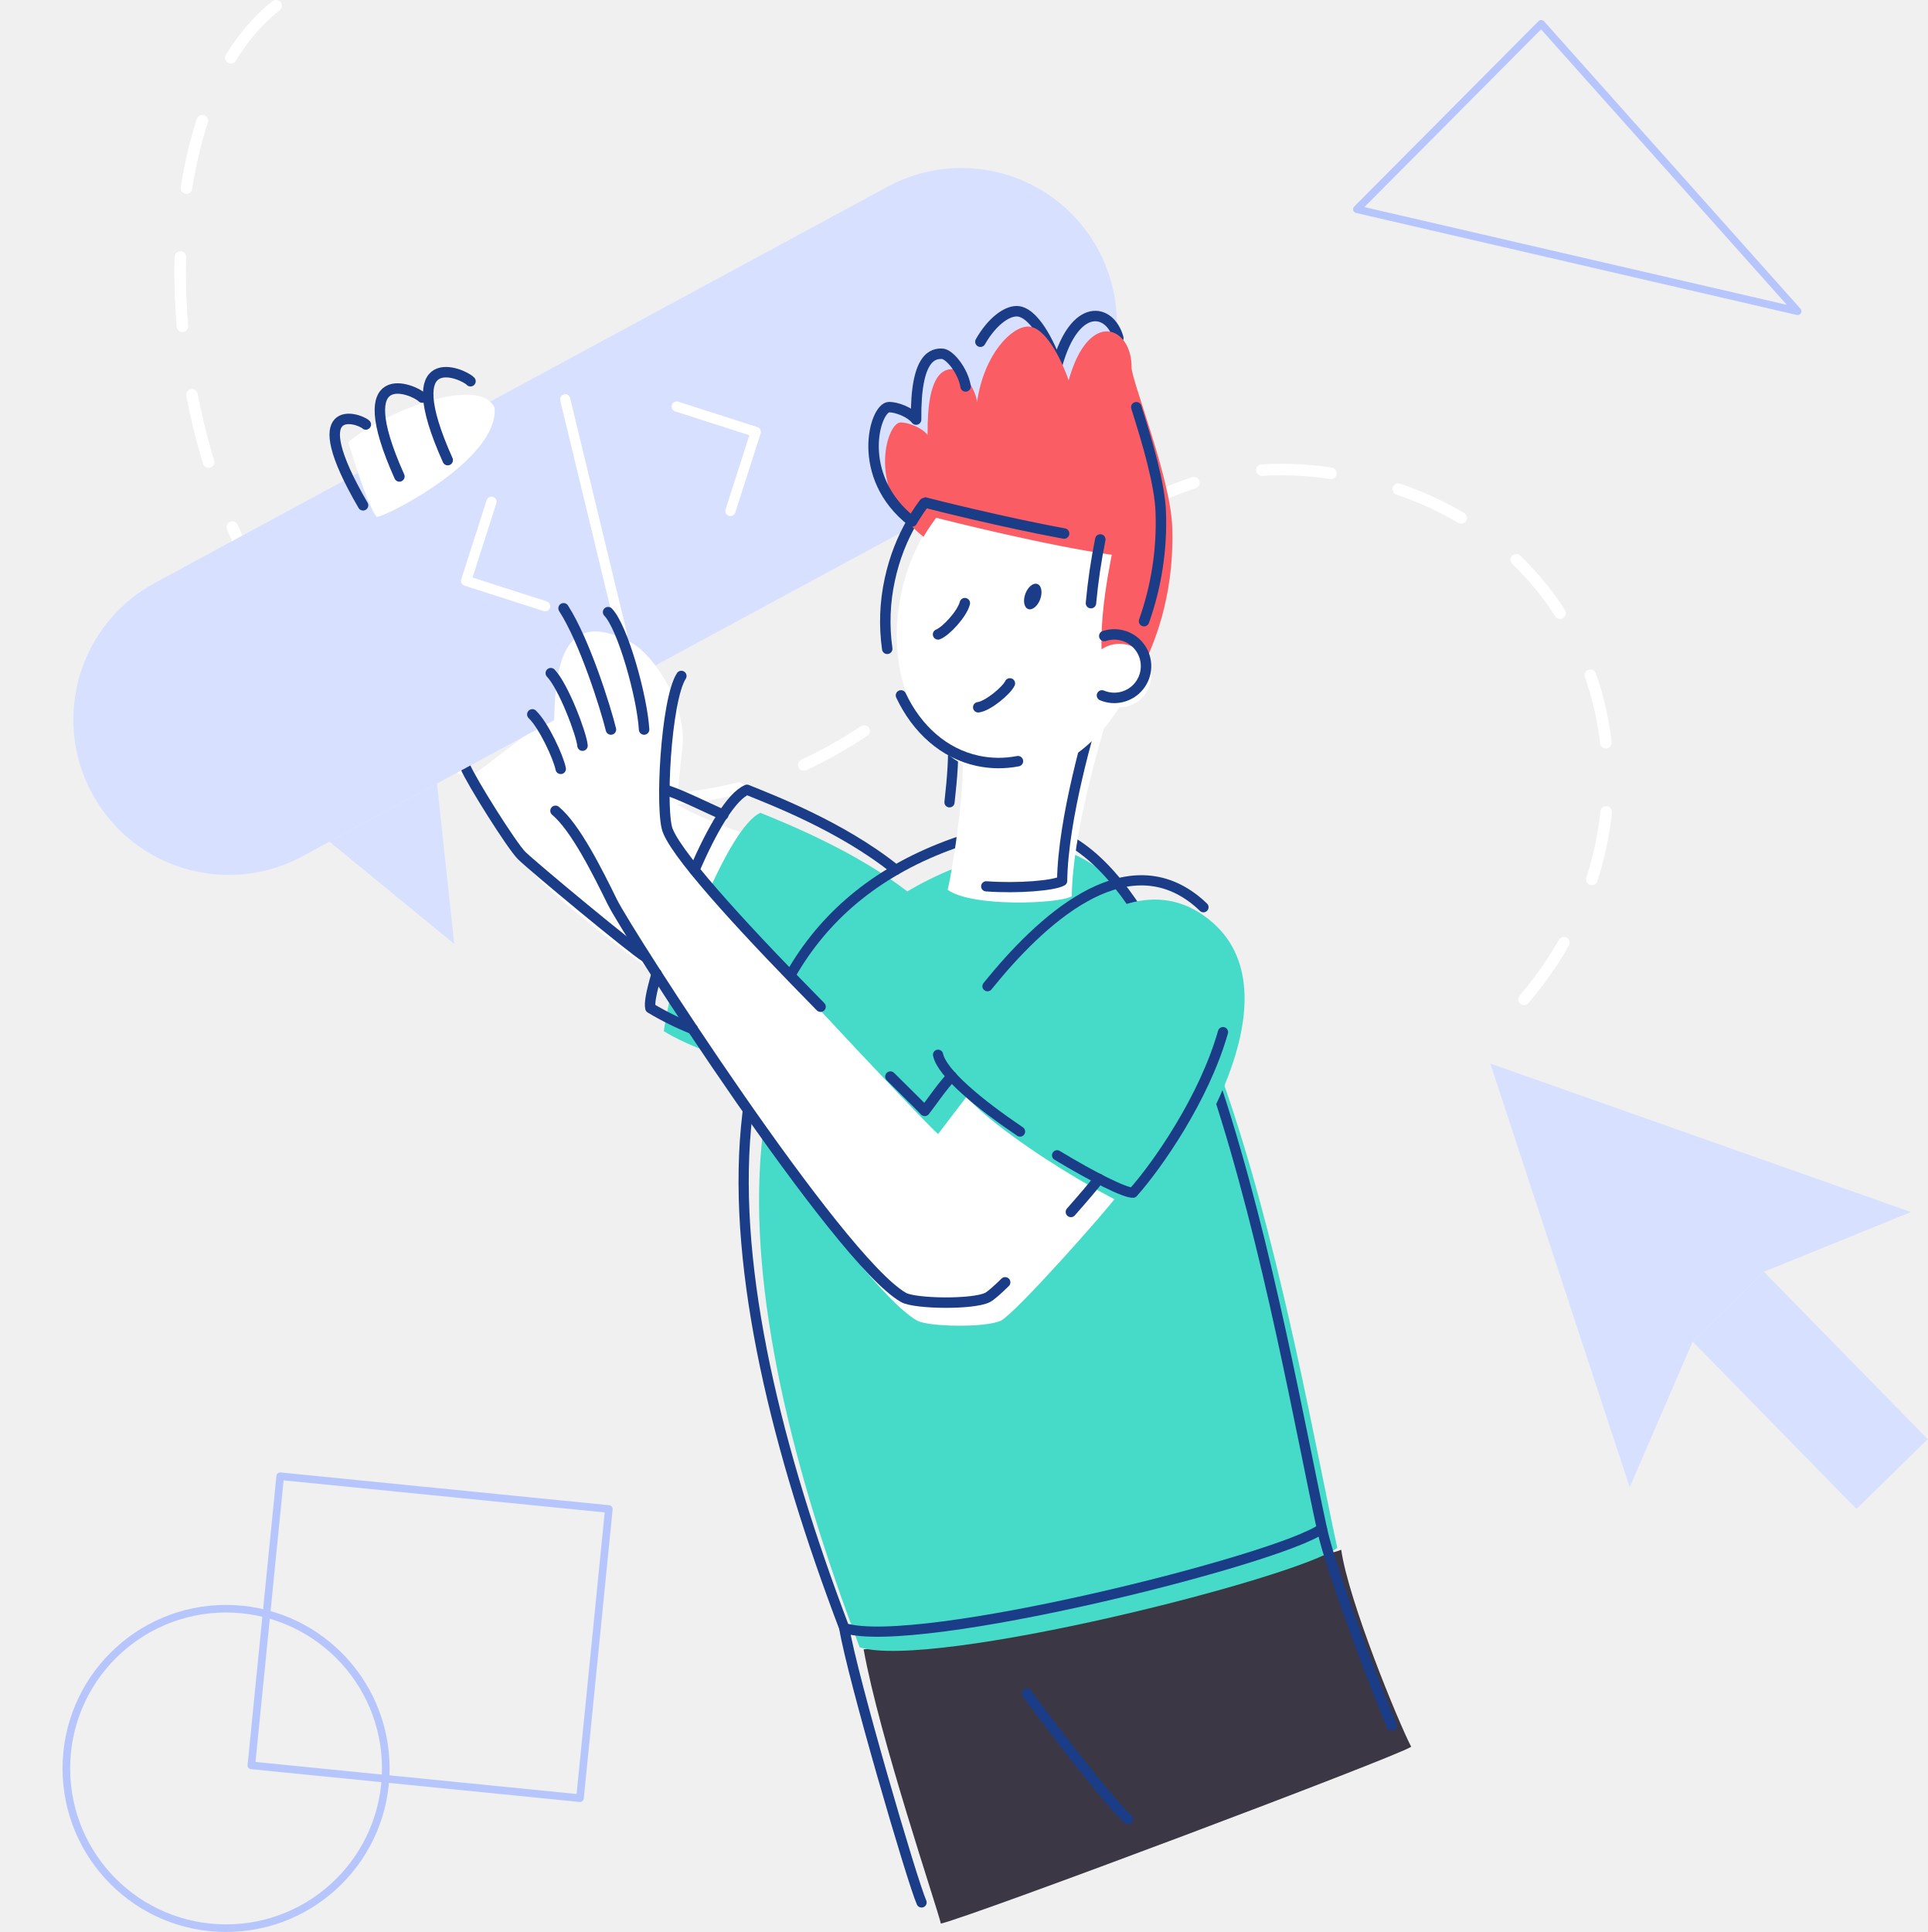
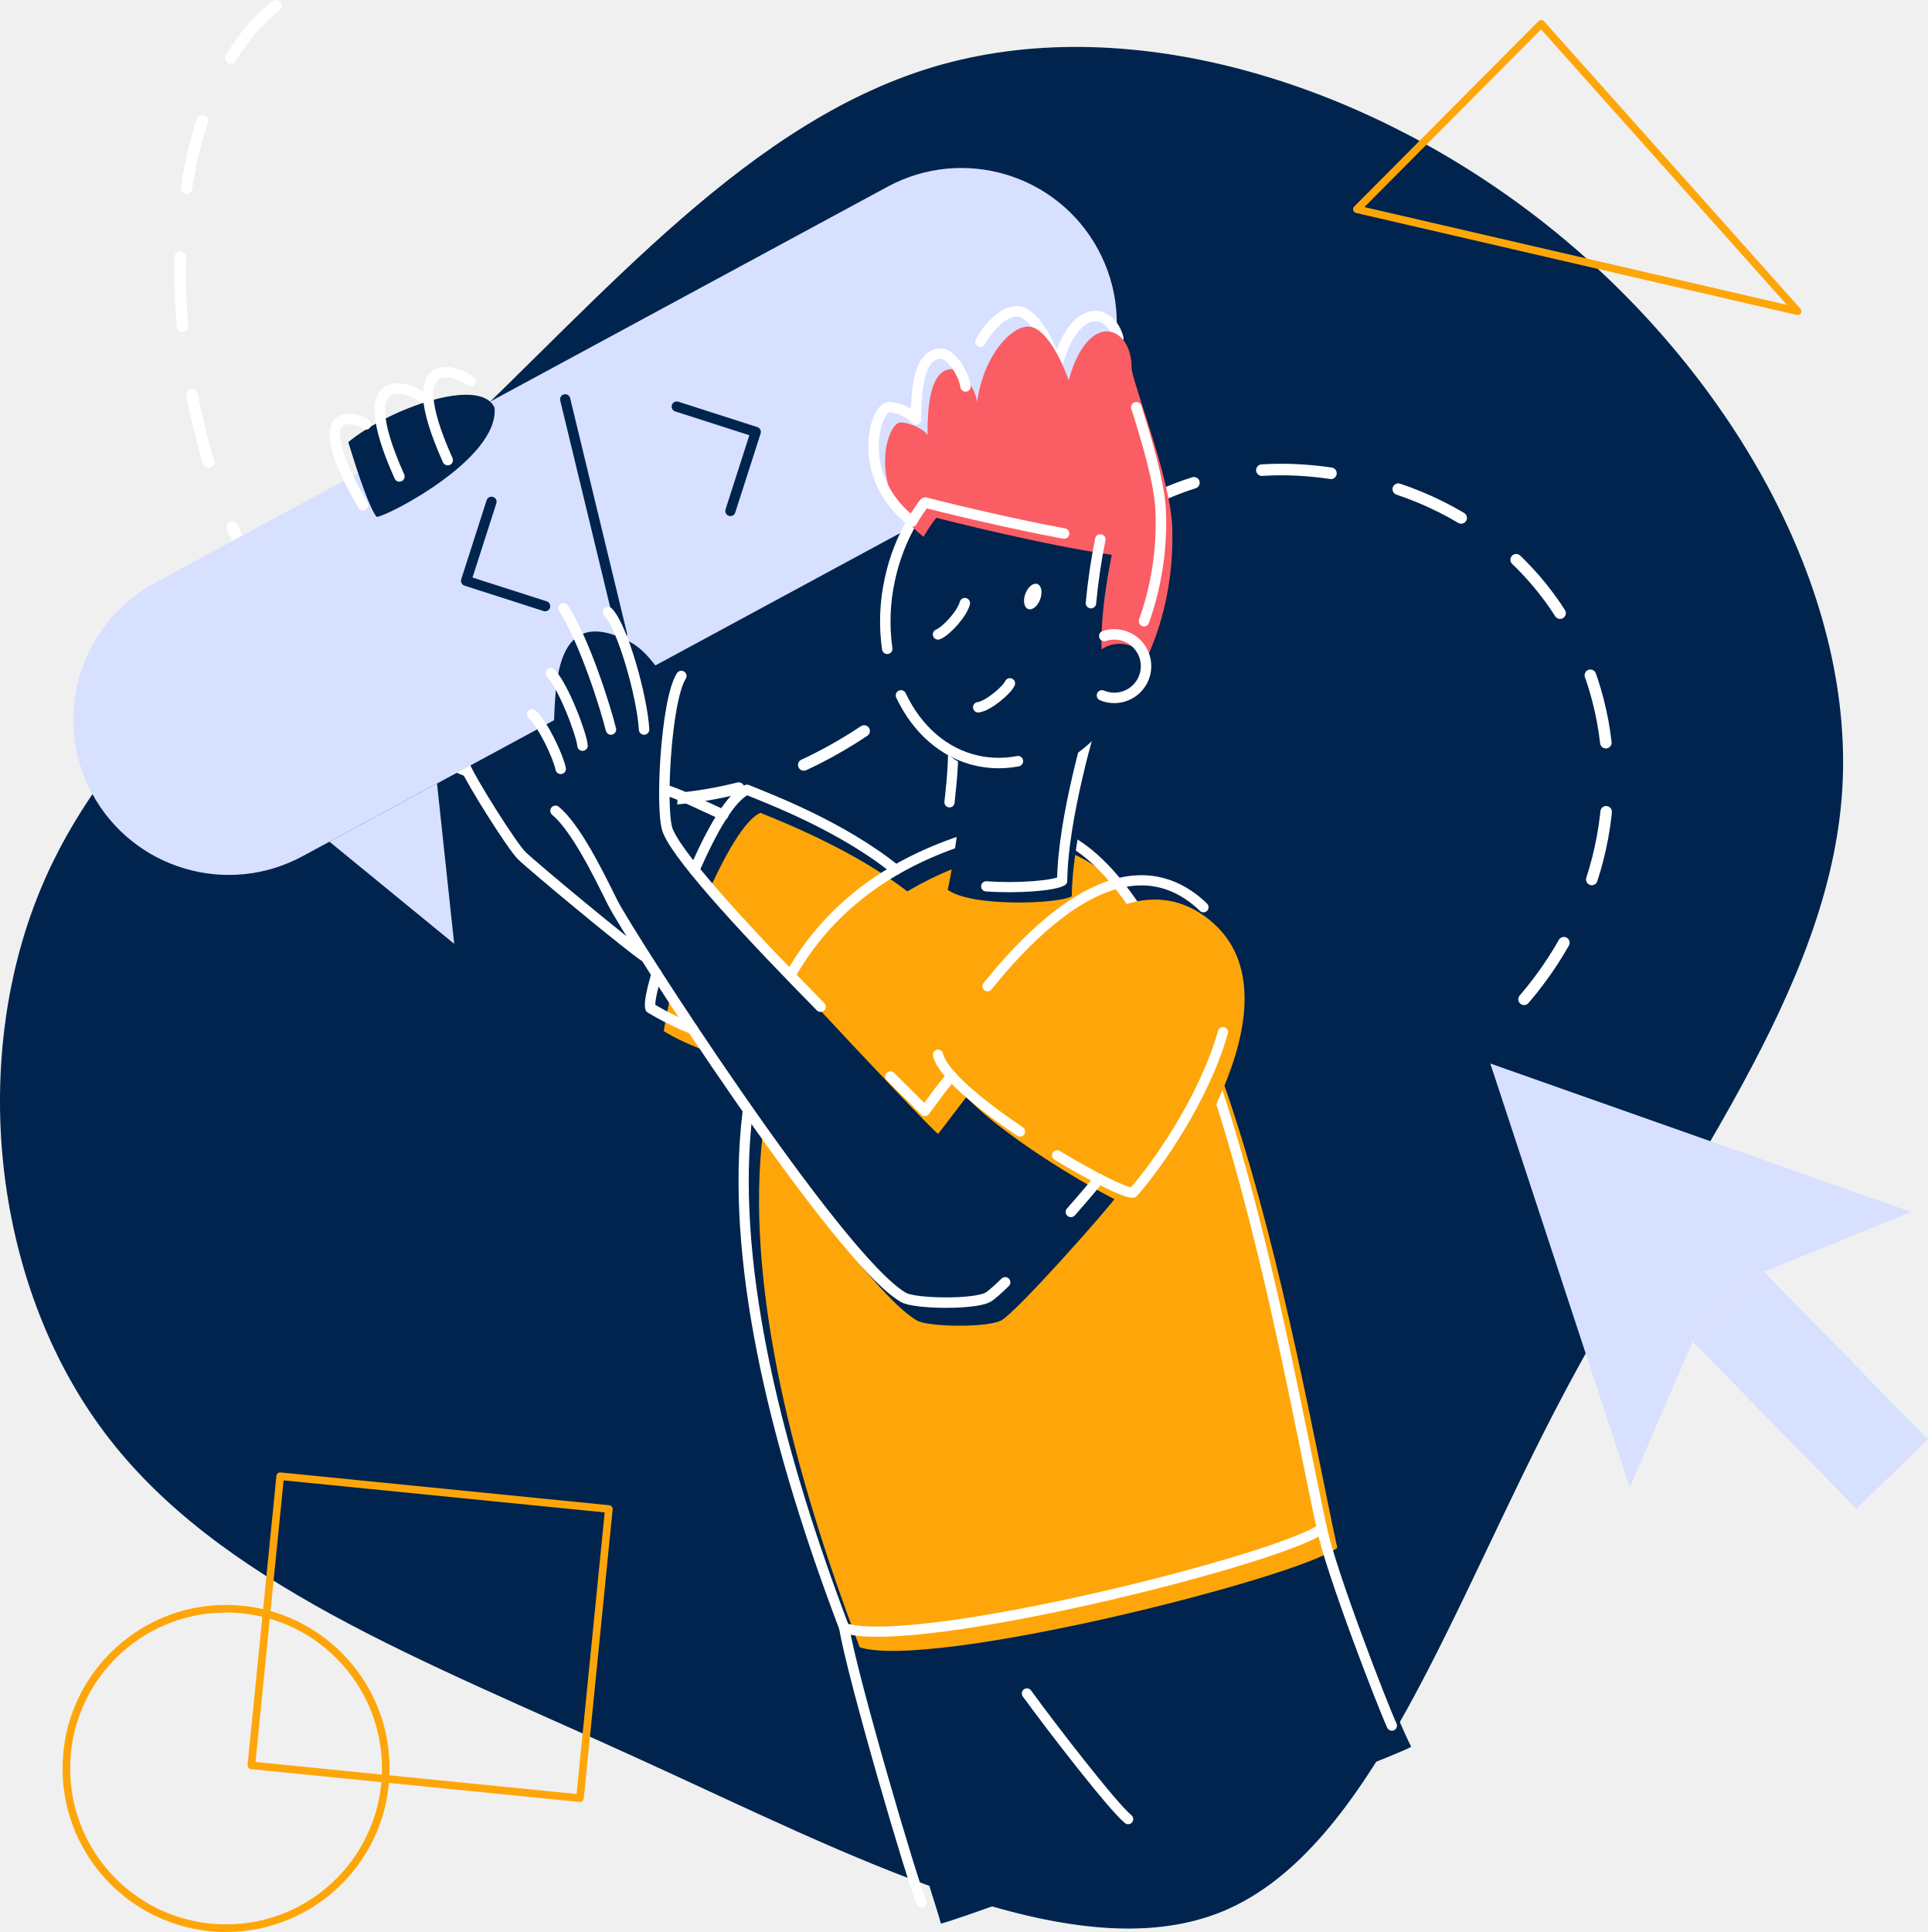
<svg xmlns="http://www.w3.org/2000/svg" viewBox="0 0 1001.79 1003.94">
  <defs>
-     <style>.cls-1{fill:#f0f0f0;}.cls-10,.cls-2,.cls-4,.cls-7,.cls-9{fill:none;stroke-linecap:round;stroke-linejoin:round;}.cls-2,.cls-7{stroke:#fff;}.cls-2{stroke-width:6px;stroke-dasharray:36;}.cls-3{fill:#fff;}.cls-4,.cls-9{stroke:#1b3c87;}.cls-4{stroke-width:5.43px;}.cls-5{fill:#3b3744;}.cls-6{fill:#d7e0ff;}.cls-7,.cls-9{stroke-width:5.3px;}.cls-8{fill:#46dbc9;}.cls-10{stroke:#b6c6fc;stroke-width:3.95px;}.cls-11{fill:#fb5d64;}.cls-12{fill:#1b3c87;}</style>
+     <style>.cls-1{fill:#00244d;}.cls-10,.cls-2,.cls-4,.cls-7,.cls-9{fill:none;stroke-linecap:round;stroke-linejoin:round;}.cls-2{stroke:#fff;}.cls-7{stroke:#00244d;}.cls-2{stroke-width:6px;stroke-dasharray:36;}.cls-3{fill:#00244d;}.cls-4,.cls-9{stroke:#fff;}.cls-4{stroke-width:5.43px;}.cls-5{fill:#00244d;}.cls-6{fill:#d7e0ff;}.cls-7,.cls-9{stroke-width:5.3px;}.cls-8{fill:#FEA609;}.cls-10{stroke:#FEA609;stroke-width:3.95px;}.cls-11{fill:#fb5d64;}.cls-12{fill:#fff;}</style>
  </defs>
  <g id="Layer_2" data-name="Layer 2">
    <g id="vector">
      <path class="cls-1" d="M804.85,117.73c93.76,75,158.93,187.75,152.53,292.48-6.4,104.51-84.61,201-143.84,312.38S713.61,960.65,635.62,993.12c-78.2,32.48-193.92-29.27-305.06-79.81-111.14-50.76-217.7-90.55-276.47-169.22-58.78-78.44-70.21-196-31.56-285.4s127.15-150.93,209.24-228C314.1,153.63,390,61.24,489.27,33.57S710.86,42.72,804.85,117.73Z" />
      <path class="cls-2" d="M143.47,3C49.86,76.26,84.7,372.94,276.63,410.37,501.4,454.2,516.59,224.72,687,245.3c148.19,17.91,192.67,178.15,100.91,278.63" />
      <path class="cls-3" d="M348.29,510.08c-11-4.21-65.92-48.52-70.2-55.51s-32.7-51.42-32.7-51.42l47.84-36.48s43.1,38.74,51.49,46.54,40.81,20.25,44.33,20.24S348.29,510.08,348.29,510.08Z" />
      <path class="cls-4" d="M335.68,497.47c-6.56-3.78-59.38-47.7-64.59-52.9s-26-38.3-29.34-46.21" />
      <path class="cls-5" d="M697,805.31c-11.26,5-213.17,51.31-248.2,51.73,8.07,45.18,38.05,133.57,40.15,142.54,17.93-4.35,236.32-86.5,244.41-91.89C726.65,894.76,700.71,831.59,697,805.31Z" />
      <rect class="cls-6" x="12.08" y="190.26" width="594.33" height="161.43" rx="80.72" transform="translate(-91.66 179.69) rotate(-28.4)" />
      <polyline class="cls-7" points="283.29 315 242.22 301.82 255.41 260.74" />
      <polyline class="cls-7" points="351.68 211.26 392.75 224.45 379.57 265.52" />
      <line class="cls-7" x1="293.71" y1="207.5" x2="323.25" y2="329.66" />
      <path class="cls-3" d="M257,211.84c-7.67-16.69-55.57.92-76,17.91,5.68,18.67,11.45,35.1,14.74,38.83C199.77,269,259.52,238.76,257,211.84Z" />
      <path class="cls-8" d="M474.36,465.46c-28.52-23-67.81-38.4-79.17-43.09-8.26,3.57-18.88,22.43-28.24,43.83-16.74,31.43-22,69.63-22,69.63,25.92,16.11,79.69,26.4,89.17,26.4S474.36,465.46,474.36,465.46Z" />
      <path class="cls-8" d="M527.07,441.32c100.28-24.05,146.11,263.17,167.89,363C673.63,820.2,484.42,867.84,446.76,856,377.34,673.18,353.25,483,527.07,441.32Z" />
      <path class="cls-9" d="M519.07,431.32c100.28-24.05,146.11,263.17,167.89,363C665.63,810.2,476.42,857.84,438.76,846,369.34,663.18,345.25,473,519.07,431.32Z" />
      <path class="cls-3" d="M581.06,620.66c-5.26,7.61-53.27,61.76-60.88,65.56s-37.8,3.31-43.61,0C442.62,666.9,333.15,496.84,325.24,480.74s-19.31-38.92-29.56-47.41c-1.65-12.49,7.3-28.84-8.59-48.62,2.92-13.94-5.19-75.54,41-50.74,12.16,6.65,28.88,32.72,26.57,54.19s-5.1,45.86-.48,55.88,130.1,143.59,133.34,145.21c4-5.23,19.93-26.12,19.93-26.12Z" />
      <path class="cls-8" d="M628.13,477.68c48.52,38.46-10.49,127.62-32.34,152.09-10,.44-96.86-50.7-101.31-71.68C507.07,539.3,574.06,434.81,628.13,477.68Z" />
      <path class="cls-4" d="M360,534.7a151,151,0,0,1-22-10.87c-.59-2.39.32-7.74,3.25-17.8" />
      <path class="cls-9" d="M360.86,452.13c9.36-21.4,19.07-38.19,27.33-41.76,11.36,4.69,48.84,18.69,77.36,41.65" />
      <path class="cls-4" d="M426.42,523.12c-34.09-34.64-72.8-75.77-79.23-91.08-4.29-9-1.26-68.1,6.88-80.77" />
      <path class="cls-4" d="M494.56,559.36c-5.24,5.52-9.89,12.64-14,17.89-1.18-1.36-7.93-8-17.84-17.82" />
      <path class="cls-4" d="M522.36,666.35c-4.25,4.15-7.56,7.06-9.18,7.87-7.61,3.81-37.8,3.31-43.61,0C435.62,654.9,326.15,484.84,318.24,468.74s-19.31-38.92-29.56-47.41" />
      <path class="cls-4" d="M571,612.57c-1.67,2.41-7.31,9.08-14.48,17.2" />
      <path class="cls-4" d="M334.72,379.09c-1-17-11.08-53.17-18.71-61" />
      <path class="cls-4" d="M317.49,379.09c-2.71-11.07-13.54-45.78-24.62-63" />
      <path class="cls-4" d="M302.72,387.46c-.49-5.9-9.85-30.77-16.49-37.66" />
      <path class="cls-4" d="M291.39,399.52c-1.23-6.15-8.86-22.64-14.76-28.3" />
      <path class="cls-9" d="M723.32,896.69c-5-10.83-31.59-79.64-36.36-102.38" />
      <path class="cls-9" d="M586.26,945.27c-8-6.5-39.29-47-52.59-65.28" />
      <path class="cls-9" d="M478.91,988.58c-4.64-10.21-36.05-117.39-40.15-142.54" />
      <path class="cls-4" d="M375.85,423.45c-8.18-3.62-24.82-11.9-30.61-13.08" />
      <polyline class="cls-6" points="171.2 437.36 236.03 490.45 227.1 407.13" />
      <path class="cls-4" d="M244.5,198.1c-3.94-4.17-38.79-19.07-11.83,41" />
      <path class="cls-4" d="M219.4,206.58c-4-4.17-38.79-19.07-11.84,41" />
      <path class="cls-4" d="M190.1,220.58c-3.82-3.51-33.47-13-1.42,42" />
      <polyline class="cls-6" points="916.67 660.88 993.07 629.81 774.47 552.64 846.92 772.84 879.63 697.13" />
      <polyline class="cls-6" points="916.67 660.88 1001.79 747.85 964.75 784.1 879.63 697.13" />
      <path class="cls-9" d="M530.09,588c-21.29-14.4-40.57-30.31-42.61-39.92" />
      <path class="cls-9" d="M635.55,536.33c-9.82,34.59-34.31,69.5-46.76,83.44-4.07.18-20.75-8.12-39.45-19.44" />
      <path class="cls-9" d="M513.17,512.48c27.51-34.1,70.79-74.28,108-44.8a49.93,49.93,0,0,1,4.24,3.75" />
      <polygon class="cls-10" points="800.93 12.38 705.14 108.73 934.18 161.73 800.93 12.38" />
      <rect class="cls-10" x="148.01" y="764.95" width="151" height="171.64" transform="translate(-645.25 988.65) rotate(-84.3)" />
      <circle class="cls-10" cx="117.48" cy="918.95" r="83" />
      <path class="cls-4" d="M581.17,175.66c-4.32-15.62-22.58-18.94-31.79,14-4-11.54-12.35-27.94-21.06-27.94-5.44,0-13,5.62-18.83,15.86" />
      <path class="cls-3" d="M575.58,372.07c-4.23,14.17-18.18,61.11-18.61,93.67-6.76,4-52.23,5.71-64.49-3.38,3.38-14.38,9.09-55.19,7.61-69.36C506.44,391.74,575.58,372.07,575.58,372.07Z" />
      <path class="cls-9" d="M493.43,416.91c1.47-12.84,2.35-25.28,1.66-31.91,6.35-1.26,75.49-20.93,75.49-20.93-4.23,14.17-18.18,61.11-18.61,93.67-4.14,2.46-22.8,4.05-39.46,2.83" />
      <ellipse class="cls-3" cx="531.52" cy="321.69" rx="82.51" ry="64.55" transform="translate(105.29 773.71) rotate(-77.87)" />
      <path class="cls-4" d="M529,395.53a51.81,51.81,0,0,1-20.86-.17c-17.7-3.8-31.7-16.56-39.93-34" />
      <path class="cls-4" d="M461.07,337.15a101.58,101.58,0,0,1,1.34-36C472,256.57,508,226.53,542.86,234s55.34,49.69,45.76,94.24a103.22,103.22,0,0,1-9.76,26.86" />
      <path class="cls-11" d="M596.18,342c1.28-4.31,14.28-28.88,13-68-.83-25.74-21.17-76.29-21.12-83,.17-21.31-22.18-31-32.71,6.63-4-11.54-12.35-27.94-21.06-27.94s-22.88,14.38-26.53,39.08c-1.21-7.9-8.3-17-12.35-17s-13.77.61-13.36,34.22c-3.24-4.05-10.33-6.48-14-6.48-7.52,0-18.07,36.11,11.9,59.45,1.68-3.18,6.39-9.9,6.67-9.9,5.51,1.49,58.79,14.78,91.13,19.23-.81,4.85-11.92,55.59.41,70.95A31,31,0,0,0,596.18,342Z" />
      <path class="cls-4" d="M501.4,313.42c-1.37,5.5-9.7,14.6-13.92,16.24" />
      <ellipse class="cls-12" cx="536.7" cy="309.98" rx="6.93" ry="4.11" transform="translate(60.47 706.63) rotate(-69.8)" />
      <path class="cls-4" d="M524.81,355.12c-1.61,3.55-11.29,11.77-16.45,12.41" />
      <path class="cls-4" d="M571.8,280.32a311.85,311.85,0,0,0-4.86,33.1" />
      <path class="cls-4" d="M501.79,200.81c-1.21-7.9-8.3-17-12.35-17s-13.77.61-13.36,34.22c-3.24-4.05-10.33-6.48-14-6.48-7.52,0-18.07,36.11,11.9,59.45,1.68-3.18,6.39-9.9,6.67-9.9,4.53,1.23,41.4,10.44,72.34,16.15" />
      <path class="cls-4" d="M594.52,322.78A152.45,152.45,0,0,0,603.21,266c-.47-14.38-7-36.51-12.71-54.4" />
      <circle class="cls-3" cx="581.76" cy="351.04" r="16.5" />
      <path class="cls-4" d="M573.86,330.5a16.5,16.5,0,1,1-1.2,30.86" />
    </g>
  </g>
</svg>
